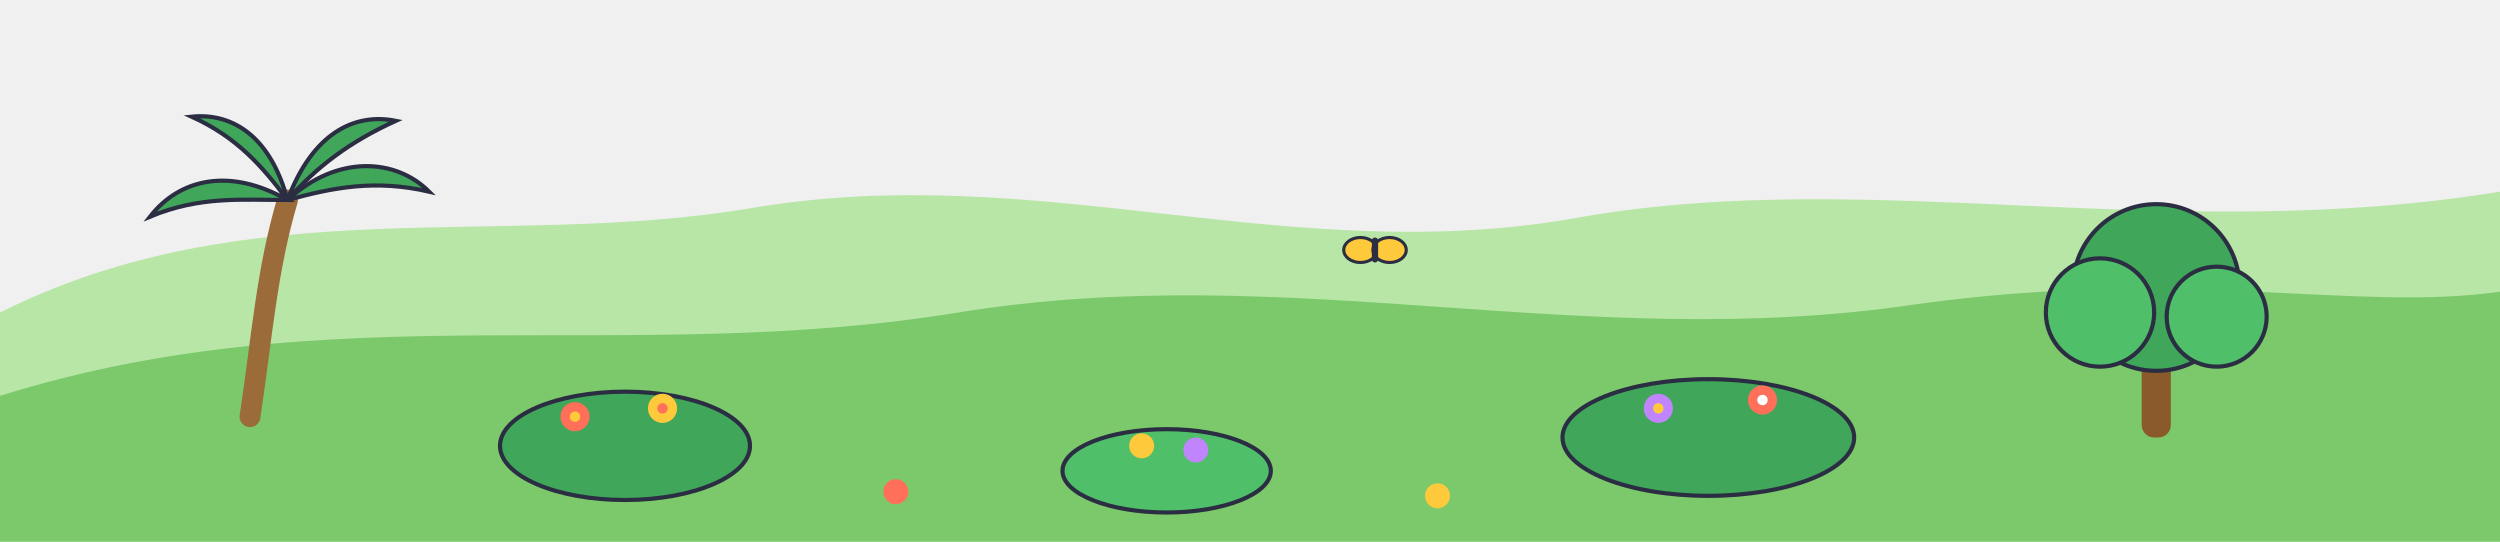
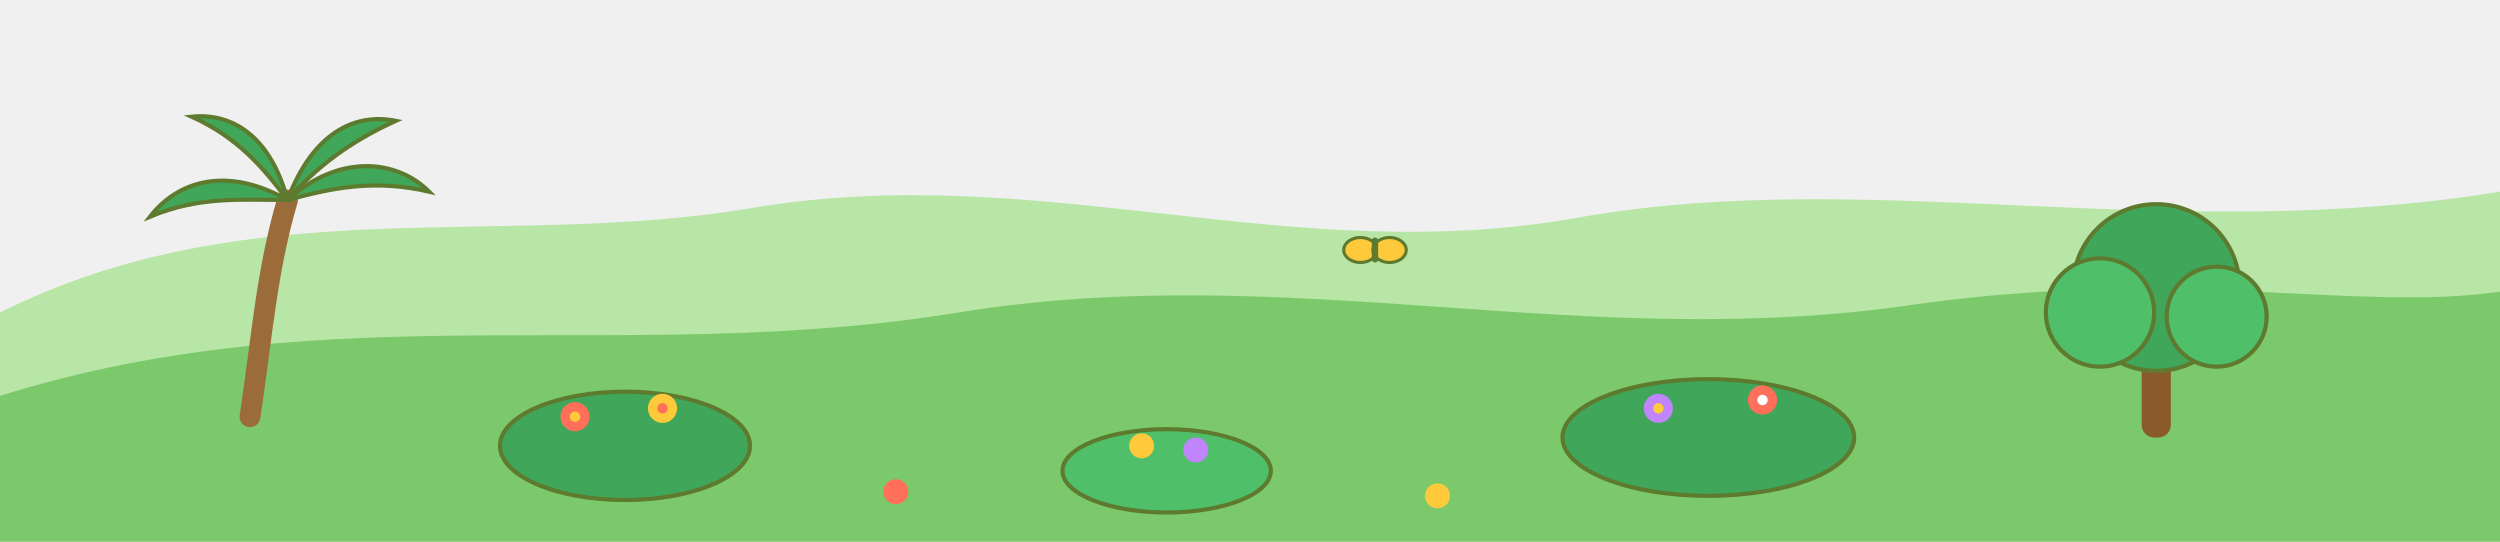
<svg xmlns="http://www.w3.org/2000/svg" viewBox="0 0 1200 260" preserveAspectRatio="xMidYMax slice">
  <path d="M0 150 C120 90 240 120 360 100 C500 76 620 130 760 104 C900 80 1040 118 1200 92 L1200 260 L0 260 Z" fill="#b8e6a7" />
  <path d="M0 190 C160 140 300 176 460 150 C620 124 760 170 920 146 C1050 128 1130 150 1200 140 L1200 260 L0 260 Z" fill="#7cc96b" />
  <path d="M120 200 C126 160 128 130 138 96" stroke="#9b6b3a" stroke-width="10" fill="none" stroke-linecap="round" />
-   <g fill="#3fa65a" stroke="#2b2d42" stroke-width="2">
+   <g fill="#3fa65a" stroke="#5d7a2e" stroke-width="2">
    <path d="M138 96 C110 80 86 86 72 104 C96 94 116 96 138 96 Z" />
    <path d="M138 96 C162 74 190 76 206 92 C180 86 160 90 138 96 Z" />
    <path d="M138 96 C130 66 112 54 92 56 C114 66 126 80 138 96 Z" />
    <path d="M138 96 C150 64 170 54 190 58 C168 68 152 80 138 96 Z" />
  </g>
  <rect x="1028" y="150" width="14" height="60" rx="6" fill="#8a5a2b" />
-   <circle cx="1035" cy="138" r="40" fill="#3fa65a" stroke="#2b2d42" stroke-width="2" />
-   <circle cx="1008" cy="150" r="26" fill="#4fbf6a" stroke="#2b2d42" stroke-width="2" />
-   <circle cx="1064" cy="152" r="24" fill="#4fbf6a" stroke="#2b2d42" stroke-width="2" />
-   <g stroke="#2b2d42" stroke-width="2">
+   <circle cx="1035" cy="138" r="40" fill="#3fa65a" stroke="#5d7a2e" stroke-width="2" />
+   <circle cx="1008" cy="150" r="26" fill="#4fbf6a" stroke="#5d7a2e" stroke-width="2" />
+   <circle cx="1064" cy="152" r="24" fill="#4fbf6a" stroke="#5d7a2e" stroke-width="2" />
+   <g stroke="#5d7a2e" stroke-width="2">
    <ellipse cx="300" cy="214" rx="60" ry="26" fill="#3fa65a" />
    <ellipse cx="820" cy="210" rx="70" ry="28" fill="#3fa65a" />
    <ellipse cx="560" cy="226" rx="50" ry="20" fill="#4fbf6a" />
  </g>
  <g>
    <circle cx="276" cy="200" r="7" fill="#ff6f59" />
    <circle cx="276" cy="200" r="2.5" fill="#ffc93c" />
    <circle cx="318" cy="196" r="7" fill="#ffc93c" />
    <circle cx="318" cy="196" r="2.5" fill="#ff6f59" />
    <circle cx="796" cy="196" r="7" fill="#c084fc" />
    <circle cx="796" cy="196" r="2.5" fill="#ffc93c" />
    <circle cx="846" cy="192" r="7" fill="#ff6f59" />
    <circle cx="846" cy="192" r="2.5" fill="#fff" />
    <circle cx="548" cy="214" r="6" fill="#ffc93c" />
    <circle cx="574" cy="216" r="6" fill="#c084fc" />
    <circle cx="430" cy="236" r="6" fill="#ff6f59" />
    <circle cx="690" cy="238" r="6" fill="#ffc93c" />
  </g>
  <g transform="translate(660 120)">
-     <ellipse cx="-7" cy="0" rx="8" ry="6" fill="#ffc93c" stroke="#2b2d42" stroke-width="1.5" />
-     <ellipse cx="7" cy="0" rx="8" ry="6" fill="#ffc93c" stroke="#2b2d42" stroke-width="1.5" />
-     <rect x="-1.5" y="-6" width="3" height="12" rx="1.5" fill="#2b2d42" />
+     <ellipse cx="-7" cy="0" rx="8" ry="6" fill="#ffc93c" stroke="#5d7a2e" stroke-width="1.5" />
+     <ellipse cx="7" cy="0" rx="8" ry="6" fill="#ffc93c" stroke="#5d7a2e" stroke-width="1.5" />
+     <rect x="-1.5" y="-6" width="3" height="12" rx="1.5" fill="#5d7a2e" />
  </g>
</svg>
